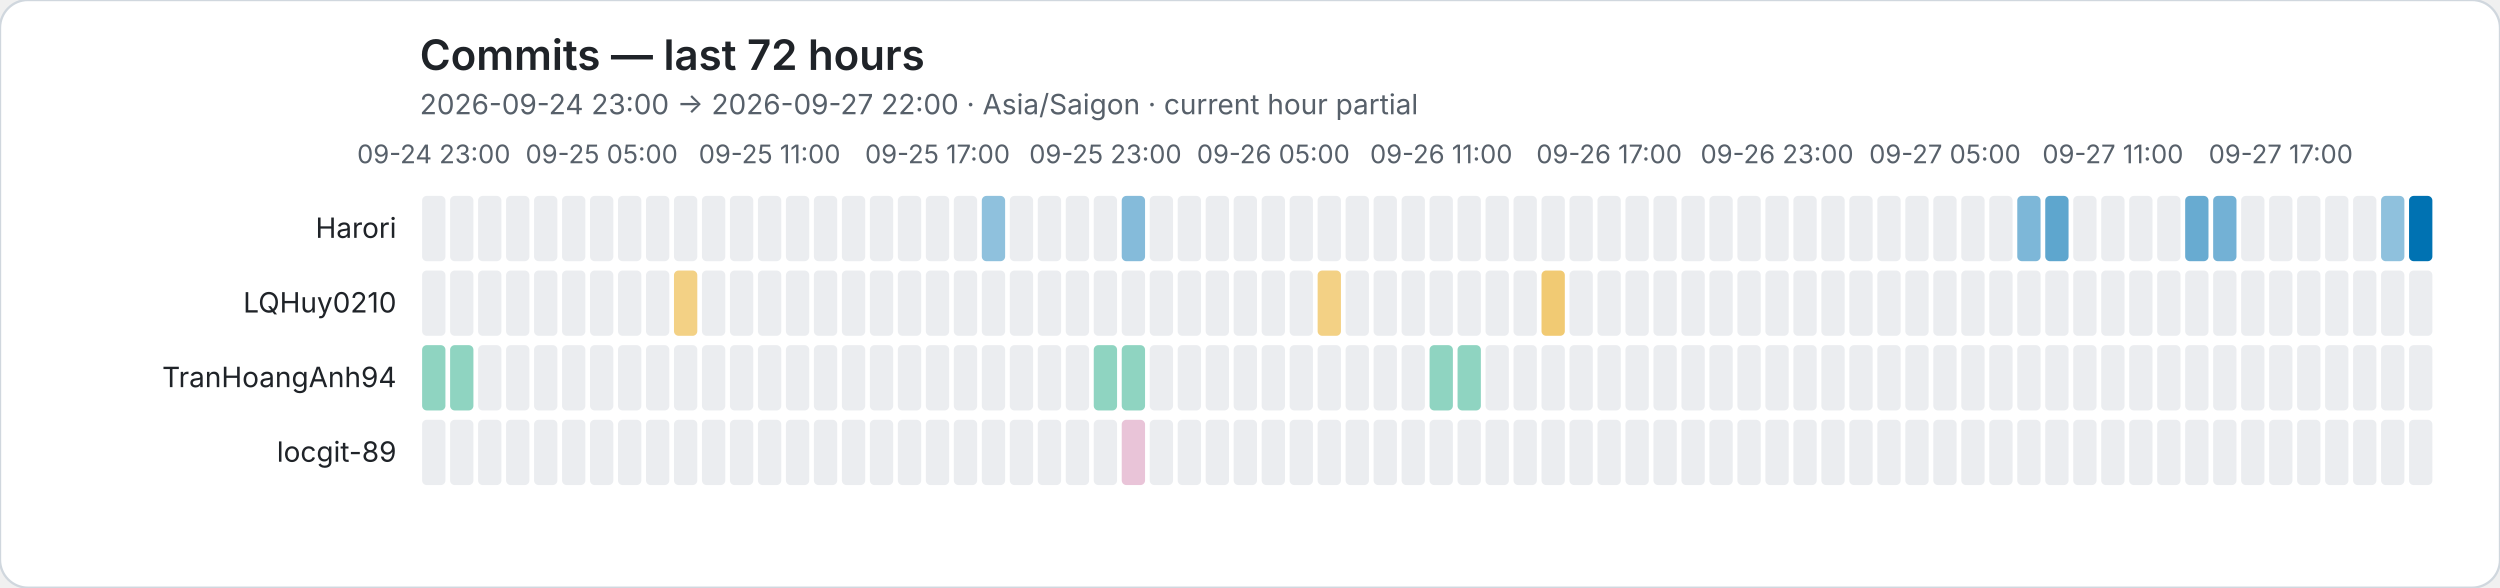
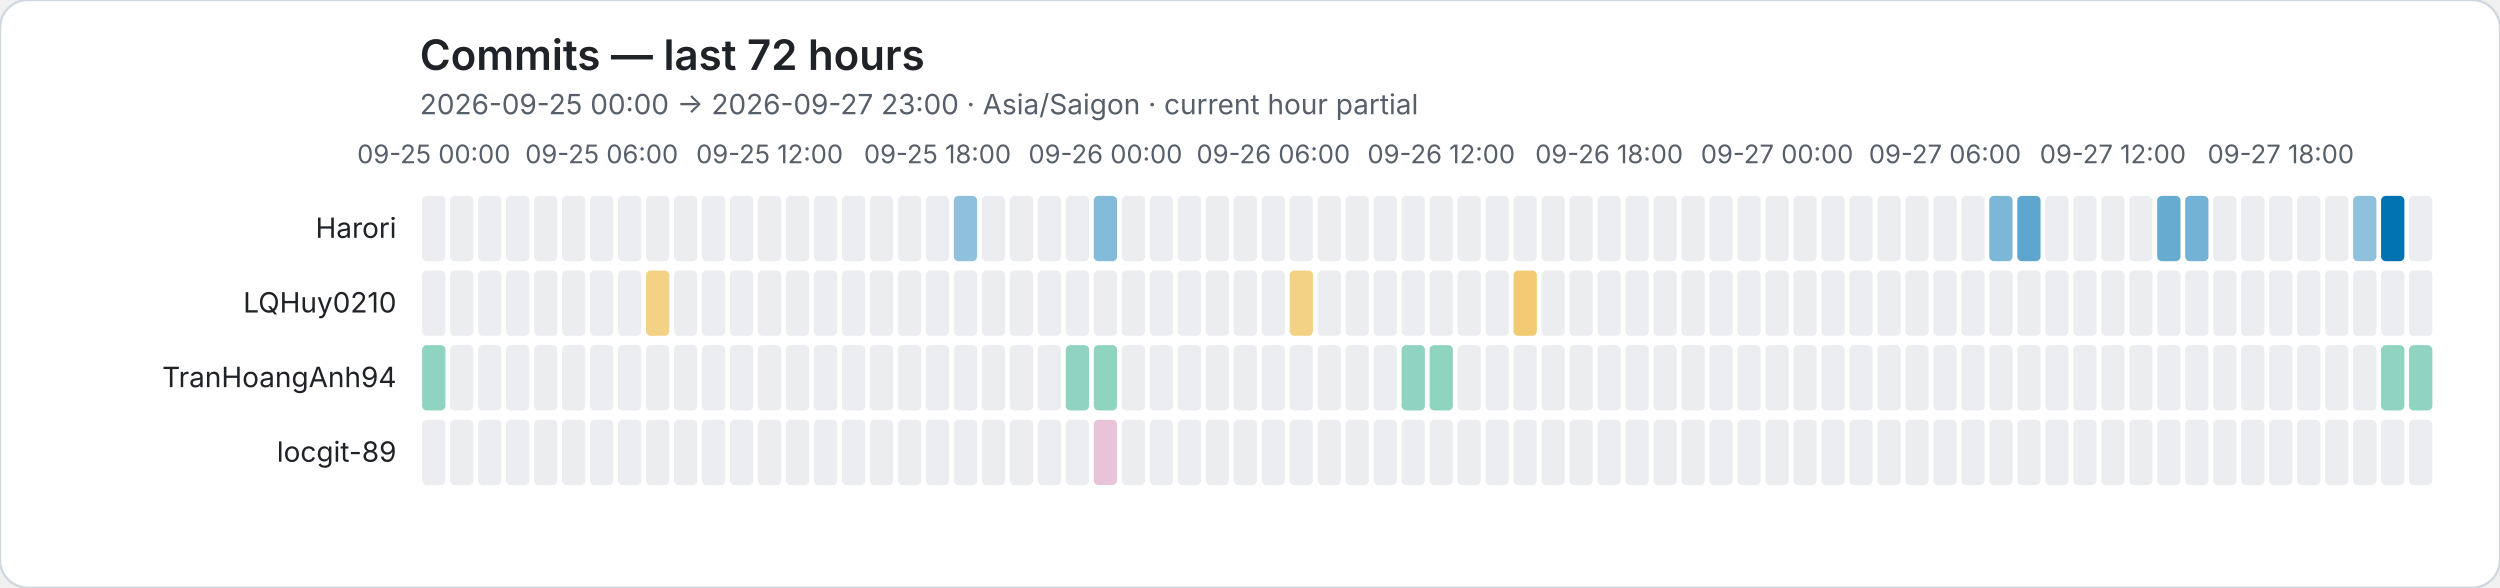
<svg xmlns="http://www.w3.org/2000/svg" role="img" viewBox="0 0 1072 252">
  <rect width="1072" height="252" rx="12" fill="#ffffff" stroke="#d0d7de" />
  <style>text{font-family:system-ui,-apple-system,BlinkMacSystemFont,"Segoe UI",sans-serif}.axis{fill:#57606a;font-size:11px}.heading{fill:#1f2328;font-size:18px;font-weight:600}.subheading{fill:#57606a;font-size:12px}.name{fill:#1f2328;font-size:12px}</style>
  <text class="heading" x="180" y="30">Commits — last 72 hours</text>
-   <text class="subheading" x="180" y="49">2026-09-24 23:00 → 2026-09-27 22:00 · Asia/Saigon · current hour partial</text>
-   <text class="axis" x="186" y="70" text-anchor="middle">09-24 23:00</text>
-   <text class="axis" x="258" y="70" text-anchor="middle">09-25 05:00</text>
-   <text class="axis" x="330" y="70" text-anchor="middle">09-25 11:00</text>
-   <text class="axis" x="402" y="70" text-anchor="middle">09-25 17:00</text>
-   <text class="axis" x="474" y="70" text-anchor="middle">09-25 23:00</text>
-   <text class="axis" x="546" y="70" text-anchor="middle">09-26 05:00</text>
-   <text class="axis" x="618" y="70" text-anchor="middle">09-26 11:00</text>
-   <text class="axis" x="690" y="70" text-anchor="middle">09-26 17:00</text>
-   <text class="axis" x="762" y="70" text-anchor="middle">09-26 23:00</text>
-   <text class="axis" x="834" y="70" text-anchor="middle">09-27 05:00</text>
-   <text class="axis" x="906" y="70" text-anchor="middle">09-27 11:00</text>
-   <text class="axis" x="978" y="70" text-anchor="middle">09-27 17:00</text>
+   <text class="subheading" x="180" y="49">2026-09-25 00:00 → 2026-09-27 23:00 · Asia/Saigon · current hour partial</text>
+   <text class="axis" x="186" y="70" text-anchor="middle">09-25 00:00</text>
+   <text class="axis" x="258" y="70" text-anchor="middle">09-25 06:00</text>
+   <text class="axis" x="330" y="70" text-anchor="middle">09-25 12:00</text>
+   <text class="axis" x="402" y="70" text-anchor="middle">09-25 18:00</text>
+   <text class="axis" x="474" y="70" text-anchor="middle">09-26 00:00</text>
+   <text class="axis" x="546" y="70" text-anchor="middle">09-26 06:00</text>
+   <text class="axis" x="618" y="70" text-anchor="middle">09-26 12:00</text>
+   <text class="axis" x="690" y="70" text-anchor="middle">09-26 18:00</text>
+   <text class="axis" x="762" y="70" text-anchor="middle">09-27 00:00</text>
+   <text class="axis" x="834" y="70" text-anchor="middle">09-27 06:00</text>
+   <text class="axis" x="906" y="70" text-anchor="middle">09-27 12:00</text>
+   <text class="axis" x="978" y="70" text-anchor="middle">09-27 18:00</text>
  <text class="name" x="170" y="102" text-anchor="end">Harori</text>
  <rect data-hour="0" x="181" y="84" width="10" height="28" rx="2" fill="#ebedf0" />
  <rect data-hour="1" x="193" y="84" width="10" height="28" rx="2" fill="#ebedf0" />
  <rect data-hour="2" x="205" y="84" width="10" height="28" rx="2" fill="#ebedf0" />
  <rect data-hour="3" x="217" y="84" width="10" height="28" rx="2" fill="#ebedf0" />
  <rect data-hour="4" x="229" y="84" width="10" height="28" rx="2" fill="#ebedf0" />
  <rect data-hour="5" x="241" y="84" width="10" height="28" rx="2" fill="#ebedf0" />
  <rect data-hour="6" x="253" y="84" width="10" height="28" rx="2" fill="#ebedf0" />
  <rect data-hour="7" x="265" y="84" width="10" height="28" rx="2" fill="#ebedf0" />
  <rect data-hour="8" x="277" y="84" width="10" height="28" rx="2" fill="#ebedf0" />
  <rect data-hour="9" x="289" y="84" width="10" height="28" rx="2" fill="#ebedf0" />
  <rect data-hour="10" x="301" y="84" width="10" height="28" rx="2" fill="#ebedf0" />
  <rect data-hour="11" x="313" y="84" width="10" height="28" rx="2" fill="#ebedf0" />
  <rect data-hour="12" x="325" y="84" width="10" height="28" rx="2" fill="#ebedf0" />
  <rect data-hour="13" x="337" y="84" width="10" height="28" rx="2" fill="#ebedf0" />
  <rect data-hour="14" x="349" y="84" width="10" height="28" rx="2" fill="#ebedf0" />
  <rect data-hour="15" x="361" y="84" width="10" height="28" rx="2" fill="#ebedf0" />
  <rect data-hour="16" x="373" y="84" width="10" height="28" rx="2" fill="#ebedf0" />
  <rect data-hour="17" x="385" y="84" width="10" height="28" rx="2" fill="#ebedf0" />
  <rect data-hour="18" x="397" y="84" width="10" height="28" rx="2" fill="#ebedf0" />
-   <rect data-hour="19" x="409" y="84" width="10" height="28" rx="2" fill="#ebedf0" />
-   <rect data-hour="20" x="421" y="84" width="10" height="28" rx="2" fill="rgba(0, 114, 178, 0.44)" />
+   <rect data-hour="19" x="409" y="84" width="10" height="28" rx="2" fill="rgba(0, 114, 178, 0.44)" />
+   <rect data-hour="20" x="421" y="84" width="10" height="28" rx="2" fill="#ebedf0" />
  <rect data-hour="21" x="433" y="84" width="10" height="28" rx="2" fill="#ebedf0" />
  <rect data-hour="22" x="445" y="84" width="10" height="28" rx="2" fill="#ebedf0" />
  <rect data-hour="23" x="457" y="84" width="10" height="28" rx="2" fill="#ebedf0" />
-   <rect data-hour="24" x="469" y="84" width="10" height="28" rx="2" fill="#ebedf0" />
-   <rect data-hour="25" x="481" y="84" width="10" height="28" rx="2" fill="rgba(0, 114, 178, 0.48)" />
+   <rect data-hour="24" x="469" y="84" width="10" height="28" rx="2" fill="rgba(0, 114, 178, 0.48)" />
+   <rect data-hour="25" x="481" y="84" width="10" height="28" rx="2" fill="#ebedf0" />
  <rect data-hour="26" x="493" y="84" width="10" height="28" rx="2" fill="#ebedf0" />
  <rect data-hour="27" x="505" y="84" width="10" height="28" rx="2" fill="#ebedf0" />
  <rect data-hour="28" x="517" y="84" width="10" height="28" rx="2" fill="#ebedf0" />
  <rect data-hour="29" x="529" y="84" width="10" height="28" rx="2" fill="#ebedf0" />
  <rect data-hour="30" x="541" y="84" width="10" height="28" rx="2" fill="#ebedf0" />
  <rect data-hour="31" x="553" y="84" width="10" height="28" rx="2" fill="#ebedf0" />
  <rect data-hour="32" x="565" y="84" width="10" height="28" rx="2" fill="#ebedf0" />
  <rect data-hour="33" x="577" y="84" width="10" height="28" rx="2" fill="#ebedf0" />
  <rect data-hour="34" x="589" y="84" width="10" height="28" rx="2" fill="#ebedf0" />
  <rect data-hour="35" x="601" y="84" width="10" height="28" rx="2" fill="#ebedf0" />
  <rect data-hour="36" x="613" y="84" width="10" height="28" rx="2" fill="#ebedf0" />
  <rect data-hour="37" x="625" y="84" width="10" height="28" rx="2" fill="#ebedf0" />
  <rect data-hour="38" x="637" y="84" width="10" height="28" rx="2" fill="#ebedf0" />
  <rect data-hour="39" x="649" y="84" width="10" height="28" rx="2" fill="#ebedf0" />
  <rect data-hour="40" x="661" y="84" width="10" height="28" rx="2" fill="#ebedf0" />
  <rect data-hour="41" x="673" y="84" width="10" height="28" rx="2" fill="#ebedf0" />
  <rect data-hour="42" x="685" y="84" width="10" height="28" rx="2" fill="#ebedf0" />
  <rect data-hour="43" x="697" y="84" width="10" height="28" rx="2" fill="#ebedf0" />
  <rect data-hour="44" x="709" y="84" width="10" height="28" rx="2" fill="#ebedf0" />
  <rect data-hour="45" x="721" y="84" width="10" height="28" rx="2" fill="#ebedf0" />
  <rect data-hour="46" x="733" y="84" width="10" height="28" rx="2" fill="#ebedf0" />
  <rect data-hour="47" x="745" y="84" width="10" height="28" rx="2" fill="#ebedf0" />
  <rect data-hour="48" x="757" y="84" width="10" height="28" rx="2" fill="#ebedf0" />
  <rect data-hour="49" x="769" y="84" width="10" height="28" rx="2" fill="#ebedf0" />
  <rect data-hour="50" x="781" y="84" width="10" height="28" rx="2" fill="#ebedf0" />
  <rect data-hour="51" x="793" y="84" width="10" height="28" rx="2" fill="#ebedf0" />
  <rect data-hour="52" x="805" y="84" width="10" height="28" rx="2" fill="#ebedf0" />
  <rect data-hour="53" x="817" y="84" width="10" height="28" rx="2" fill="#ebedf0" />
  <rect data-hour="54" x="829" y="84" width="10" height="28" rx="2" fill="#ebedf0" />
  <rect data-hour="55" x="841" y="84" width="10" height="28" rx="2" fill="#ebedf0" />
-   <rect data-hour="56" x="853" y="84" width="10" height="28" rx="2" fill="#ebedf0" />
-   <rect data-hour="57" x="865" y="84" width="10" height="28" rx="2" fill="rgba(0, 114, 178, 0.51)" />
-   <rect data-hour="58" x="877" y="84" width="10" height="28" rx="2" fill="rgba(0, 114, 178, 0.63)" />
+   <rect data-hour="56" x="853" y="84" width="10" height="28" rx="2" fill="rgba(0, 114, 178, 0.51)" />
+   <rect data-hour="57" x="865" y="84" width="10" height="28" rx="2" fill="rgba(0, 114, 178, 0.63)" />
+   <rect data-hour="58" x="877" y="84" width="10" height="28" rx="2" fill="#ebedf0" />
  <rect data-hour="59" x="889" y="84" width="10" height="28" rx="2" fill="#ebedf0" />
  <rect data-hour="60" x="901" y="84" width="10" height="28" rx="2" fill="#ebedf0" />
  <rect data-hour="61" x="913" y="84" width="10" height="28" rx="2" fill="#ebedf0" />
-   <rect data-hour="62" x="925" y="84" width="10" height="28" rx="2" fill="#ebedf0" />
-   <rect data-hour="63" x="937" y="84" width="10" height="28" rx="2" fill="rgba(0, 114, 178, 0.59)" />
-   <rect data-hour="64" x="949" y="84" width="10" height="28" rx="2" fill="rgba(0, 114, 178, 0.55)" />
+   <rect data-hour="62" x="925" y="84" width="10" height="28" rx="2" fill="rgba(0, 114, 178, 0.59)" />
+   <rect data-hour="63" x="937" y="84" width="10" height="28" rx="2" fill="rgba(0, 114, 178, 0.55)" />
+   <rect data-hour="64" x="949" y="84" width="10" height="28" rx="2" fill="#ebedf0" />
  <rect data-hour="65" x="961" y="84" width="10" height="28" rx="2" fill="#ebedf0" />
  <rect data-hour="66" x="973" y="84" width="10" height="28" rx="2" fill="#ebedf0" />
  <rect data-hour="67" x="985" y="84" width="10" height="28" rx="2" fill="#ebedf0" />
  <rect data-hour="68" x="997" y="84" width="10" height="28" rx="2" fill="#ebedf0" />
-   <rect data-hour="69" x="1009" y="84" width="10" height="28" rx="2" fill="#ebedf0" />
-   <rect data-hour="70" x="1021" y="84" width="10" height="28" rx="2" fill="rgba(0, 114, 178, 0.44)" />
-   <rect data-hour="71" x="1033" y="84" width="10" height="28" rx="2" fill="rgba(0, 114, 178, 1.00)" />
+   <rect data-hour="69" x="1009" y="84" width="10" height="28" rx="2" fill="rgba(0, 114, 178, 0.44)" />
+   <rect data-hour="70" x="1021" y="84" width="10" height="28" rx="2" fill="rgba(0, 114, 178, 1.00)" />
+   <rect data-hour="71" x="1033" y="84" width="10" height="28" rx="2" fill="#ebedf0" />
  <text class="name" x="170" y="134" text-anchor="end">LQHuy0210</text>
  <rect data-hour="0" x="181" y="116" width="10" height="28" rx="2" fill="#ebedf0" />
  <rect data-hour="1" x="193" y="116" width="10" height="28" rx="2" fill="#ebedf0" />
  <rect data-hour="2" x="205" y="116" width="10" height="28" rx="2" fill="#ebedf0" />
  <rect data-hour="3" x="217" y="116" width="10" height="28" rx="2" fill="#ebedf0" />
  <rect data-hour="4" x="229" y="116" width="10" height="28" rx="2" fill="#ebedf0" />
  <rect data-hour="5" x="241" y="116" width="10" height="28" rx="2" fill="#ebedf0" />
  <rect data-hour="6" x="253" y="116" width="10" height="28" rx="2" fill="#ebedf0" />
  <rect data-hour="7" x="265" y="116" width="10" height="28" rx="2" fill="#ebedf0" />
-   <rect data-hour="8" x="277" y="116" width="10" height="28" rx="2" fill="#ebedf0" />
-   <rect data-hour="9" x="289" y="116" width="10" height="28" rx="2" fill="rgba(230, 159, 0, 0.48)" />
+   <rect data-hour="8" x="277" y="116" width="10" height="28" rx="2" fill="rgba(230, 159, 0, 0.48)" />
+   <rect data-hour="9" x="289" y="116" width="10" height="28" rx="2" fill="#ebedf0" />
  <rect data-hour="10" x="301" y="116" width="10" height="28" rx="2" fill="#ebedf0" />
  <rect data-hour="11" x="313" y="116" width="10" height="28" rx="2" fill="#ebedf0" />
  <rect data-hour="12" x="325" y="116" width="10" height="28" rx="2" fill="#ebedf0" />
  <rect data-hour="13" x="337" y="116" width="10" height="28" rx="2" fill="#ebedf0" />
  <rect data-hour="14" x="349" y="116" width="10" height="28" rx="2" fill="#ebedf0" />
  <rect data-hour="15" x="361" y="116" width="10" height="28" rx="2" fill="#ebedf0" />
  <rect data-hour="16" x="373" y="116" width="10" height="28" rx="2" fill="#ebedf0" />
  <rect data-hour="17" x="385" y="116" width="10" height="28" rx="2" fill="#ebedf0" />
  <rect data-hour="18" x="397" y="116" width="10" height="28" rx="2" fill="#ebedf0" />
  <rect data-hour="19" x="409" y="116" width="10" height="28" rx="2" fill="#ebedf0" />
  <rect data-hour="20" x="421" y="116" width="10" height="28" rx="2" fill="#ebedf0" />
  <rect data-hour="21" x="433" y="116" width="10" height="28" rx="2" fill="#ebedf0" />
  <rect data-hour="22" x="445" y="116" width="10" height="28" rx="2" fill="#ebedf0" />
  <rect data-hour="23" x="457" y="116" width="10" height="28" rx="2" fill="#ebedf0" />
  <rect data-hour="24" x="469" y="116" width="10" height="28" rx="2" fill="#ebedf0" />
  <rect data-hour="25" x="481" y="116" width="10" height="28" rx="2" fill="#ebedf0" />
  <rect data-hour="26" x="493" y="116" width="10" height="28" rx="2" fill="#ebedf0" />
  <rect data-hour="27" x="505" y="116" width="10" height="28" rx="2" fill="#ebedf0" />
  <rect data-hour="28" x="517" y="116" width="10" height="28" rx="2" fill="#ebedf0" />
  <rect data-hour="29" x="529" y="116" width="10" height="28" rx="2" fill="#ebedf0" />
  <rect data-hour="30" x="541" y="116" width="10" height="28" rx="2" fill="#ebedf0" />
-   <rect data-hour="31" x="553" y="116" width="10" height="28" rx="2" fill="#ebedf0" />
-   <rect data-hour="32" x="565" y="116" width="10" height="28" rx="2" fill="rgba(230, 159, 0, 0.48)" />
+   <rect data-hour="31" x="553" y="116" width="10" height="28" rx="2" fill="rgba(230, 159, 0, 0.48)" />
+   <rect data-hour="32" x="565" y="116" width="10" height="28" rx="2" fill="#ebedf0" />
  <rect data-hour="33" x="577" y="116" width="10" height="28" rx="2" fill="#ebedf0" />
  <rect data-hour="34" x="589" y="116" width="10" height="28" rx="2" fill="#ebedf0" />
  <rect data-hour="35" x="601" y="116" width="10" height="28" rx="2" fill="#ebedf0" />
  <rect data-hour="36" x="613" y="116" width="10" height="28" rx="2" fill="#ebedf0" />
  <rect data-hour="37" x="625" y="116" width="10" height="28" rx="2" fill="#ebedf0" />
  <rect data-hour="38" x="637" y="116" width="10" height="28" rx="2" fill="#ebedf0" />
-   <rect data-hour="39" x="649" y="116" width="10" height="28" rx="2" fill="#ebedf0" />
-   <rect data-hour="40" x="661" y="116" width="10" height="28" rx="2" fill="rgba(230, 159, 0, 0.55)" />
+   <rect data-hour="39" x="649" y="116" width="10" height="28" rx="2" fill="rgba(230, 159, 0, 0.55)" />
+   <rect data-hour="40" x="661" y="116" width="10" height="28" rx="2" fill="#ebedf0" />
  <rect data-hour="41" x="673" y="116" width="10" height="28" rx="2" fill="#ebedf0" />
  <rect data-hour="42" x="685" y="116" width="10" height="28" rx="2" fill="#ebedf0" />
  <rect data-hour="43" x="697" y="116" width="10" height="28" rx="2" fill="#ebedf0" />
  <rect data-hour="44" x="709" y="116" width="10" height="28" rx="2" fill="#ebedf0" />
  <rect data-hour="45" x="721" y="116" width="10" height="28" rx="2" fill="#ebedf0" />
  <rect data-hour="46" x="733" y="116" width="10" height="28" rx="2" fill="#ebedf0" />
  <rect data-hour="47" x="745" y="116" width="10" height="28" rx="2" fill="#ebedf0" />
  <rect data-hour="48" x="757" y="116" width="10" height="28" rx="2" fill="#ebedf0" />
  <rect data-hour="49" x="769" y="116" width="10" height="28" rx="2" fill="#ebedf0" />
  <rect data-hour="50" x="781" y="116" width="10" height="28" rx="2" fill="#ebedf0" />
  <rect data-hour="51" x="793" y="116" width="10" height="28" rx="2" fill="#ebedf0" />
  <rect data-hour="52" x="805" y="116" width="10" height="28" rx="2" fill="#ebedf0" />
  <rect data-hour="53" x="817" y="116" width="10" height="28" rx="2" fill="#ebedf0" />
  <rect data-hour="54" x="829" y="116" width="10" height="28" rx="2" fill="#ebedf0" />
  <rect data-hour="55" x="841" y="116" width="10" height="28" rx="2" fill="#ebedf0" />
  <rect data-hour="56" x="853" y="116" width="10" height="28" rx="2" fill="#ebedf0" />
  <rect data-hour="57" x="865" y="116" width="10" height="28" rx="2" fill="#ebedf0" />
  <rect data-hour="58" x="877" y="116" width="10" height="28" rx="2" fill="#ebedf0" />
  <rect data-hour="59" x="889" y="116" width="10" height="28" rx="2" fill="#ebedf0" />
  <rect data-hour="60" x="901" y="116" width="10" height="28" rx="2" fill="#ebedf0" />
  <rect data-hour="61" x="913" y="116" width="10" height="28" rx="2" fill="#ebedf0" />
  <rect data-hour="62" x="925" y="116" width="10" height="28" rx="2" fill="#ebedf0" />
  <rect data-hour="63" x="937" y="116" width="10" height="28" rx="2" fill="#ebedf0" />
  <rect data-hour="64" x="949" y="116" width="10" height="28" rx="2" fill="#ebedf0" />
  <rect data-hour="65" x="961" y="116" width="10" height="28" rx="2" fill="#ebedf0" />
  <rect data-hour="66" x="973" y="116" width="10" height="28" rx="2" fill="#ebedf0" />
  <rect data-hour="67" x="985" y="116" width="10" height="28" rx="2" fill="#ebedf0" />
  <rect data-hour="68" x="997" y="116" width="10" height="28" rx="2" fill="#ebedf0" />
  <rect data-hour="69" x="1009" y="116" width="10" height="28" rx="2" fill="#ebedf0" />
  <rect data-hour="70" x="1021" y="116" width="10" height="28" rx="2" fill="#ebedf0" />
  <rect data-hour="71" x="1033" y="116" width="10" height="28" rx="2" fill="#ebedf0" />
  <text class="name" x="170" y="166" text-anchor="end">TranHoangAnh94</text>
  <rect data-hour="0" x="181" y="148" width="10" height="28" rx="2" fill="rgba(0, 158, 115, 0.44)" />
-   <rect data-hour="1" x="193" y="148" width="10" height="28" rx="2" fill="rgba(0, 158, 115, 0.44)" />
+   <rect data-hour="1" x="193" y="148" width="10" height="28" rx="2" fill="#ebedf0" />
  <rect data-hour="2" x="205" y="148" width="10" height="28" rx="2" fill="#ebedf0" />
  <rect data-hour="3" x="217" y="148" width="10" height="28" rx="2" fill="#ebedf0" />
  <rect data-hour="4" x="229" y="148" width="10" height="28" rx="2" fill="#ebedf0" />
  <rect data-hour="5" x="241" y="148" width="10" height="28" rx="2" fill="#ebedf0" />
  <rect data-hour="6" x="253" y="148" width="10" height="28" rx="2" fill="#ebedf0" />
  <rect data-hour="7" x="265" y="148" width="10" height="28" rx="2" fill="#ebedf0" />
  <rect data-hour="8" x="277" y="148" width="10" height="28" rx="2" fill="#ebedf0" />
  <rect data-hour="9" x="289" y="148" width="10" height="28" rx="2" fill="#ebedf0" />
  <rect data-hour="10" x="301" y="148" width="10" height="28" rx="2" fill="#ebedf0" />
  <rect data-hour="11" x="313" y="148" width="10" height="28" rx="2" fill="#ebedf0" />
  <rect data-hour="12" x="325" y="148" width="10" height="28" rx="2" fill="#ebedf0" />
  <rect data-hour="13" x="337" y="148" width="10" height="28" rx="2" fill="#ebedf0" />
  <rect data-hour="14" x="349" y="148" width="10" height="28" rx="2" fill="#ebedf0" />
  <rect data-hour="15" x="361" y="148" width="10" height="28" rx="2" fill="#ebedf0" />
  <rect data-hour="16" x="373" y="148" width="10" height="28" rx="2" fill="#ebedf0" />
  <rect data-hour="17" x="385" y="148" width="10" height="28" rx="2" fill="#ebedf0" />
  <rect data-hour="18" x="397" y="148" width="10" height="28" rx="2" fill="#ebedf0" />
  <rect data-hour="19" x="409" y="148" width="10" height="28" rx="2" fill="#ebedf0" />
  <rect data-hour="20" x="421" y="148" width="10" height="28" rx="2" fill="#ebedf0" />
  <rect data-hour="21" x="433" y="148" width="10" height="28" rx="2" fill="#ebedf0" />
  <rect data-hour="22" x="445" y="148" width="10" height="28" rx="2" fill="#ebedf0" />
-   <rect data-hour="23" x="457" y="148" width="10" height="28" rx="2" fill="#ebedf0" />
+   <rect data-hour="23" x="457" y="148" width="10" height="28" rx="2" fill="rgba(0, 158, 115, 0.44)" />
  <rect data-hour="24" x="469" y="148" width="10" height="28" rx="2" fill="rgba(0, 158, 115, 0.44)" />
-   <rect data-hour="25" x="481" y="148" width="10" height="28" rx="2" fill="rgba(0, 158, 115, 0.44)" />
+   <rect data-hour="25" x="481" y="148" width="10" height="28" rx="2" fill="#ebedf0" />
  <rect data-hour="26" x="493" y="148" width="10" height="28" rx="2" fill="#ebedf0" />
  <rect data-hour="27" x="505" y="148" width="10" height="28" rx="2" fill="#ebedf0" />
  <rect data-hour="28" x="517" y="148" width="10" height="28" rx="2" fill="#ebedf0" />
  <rect data-hour="29" x="529" y="148" width="10" height="28" rx="2" fill="#ebedf0" />
  <rect data-hour="30" x="541" y="148" width="10" height="28" rx="2" fill="#ebedf0" />
  <rect data-hour="31" x="553" y="148" width="10" height="28" rx="2" fill="#ebedf0" />
  <rect data-hour="32" x="565" y="148" width="10" height="28" rx="2" fill="#ebedf0" />
  <rect data-hour="33" x="577" y="148" width="10" height="28" rx="2" fill="#ebedf0" />
  <rect data-hour="34" x="589" y="148" width="10" height="28" rx="2" fill="#ebedf0" />
-   <rect data-hour="35" x="601" y="148" width="10" height="28" rx="2" fill="#ebedf0" />
+   <rect data-hour="35" x="601" y="148" width="10" height="28" rx="2" fill="rgba(0, 158, 115, 0.44)" />
  <rect data-hour="36" x="613" y="148" width="10" height="28" rx="2" fill="rgba(0, 158, 115, 0.44)" />
-   <rect data-hour="37" x="625" y="148" width="10" height="28" rx="2" fill="rgba(0, 158, 115, 0.44)" />
+   <rect data-hour="37" x="625" y="148" width="10" height="28" rx="2" fill="#ebedf0" />
  <rect data-hour="38" x="637" y="148" width="10" height="28" rx="2" fill="#ebedf0" />
  <rect data-hour="39" x="649" y="148" width="10" height="28" rx="2" fill="#ebedf0" />
  <rect data-hour="40" x="661" y="148" width="10" height="28" rx="2" fill="#ebedf0" />
  <rect data-hour="41" x="673" y="148" width="10" height="28" rx="2" fill="#ebedf0" />
  <rect data-hour="42" x="685" y="148" width="10" height="28" rx="2" fill="#ebedf0" />
  <rect data-hour="43" x="697" y="148" width="10" height="28" rx="2" fill="#ebedf0" />
  <rect data-hour="44" x="709" y="148" width="10" height="28" rx="2" fill="#ebedf0" />
  <rect data-hour="45" x="721" y="148" width="10" height="28" rx="2" fill="#ebedf0" />
  <rect data-hour="46" x="733" y="148" width="10" height="28" rx="2" fill="#ebedf0" />
  <rect data-hour="47" x="745" y="148" width="10" height="28" rx="2" fill="#ebedf0" />
  <rect data-hour="48" x="757" y="148" width="10" height="28" rx="2" fill="#ebedf0" />
  <rect data-hour="49" x="769" y="148" width="10" height="28" rx="2" fill="#ebedf0" />
  <rect data-hour="50" x="781" y="148" width="10" height="28" rx="2" fill="#ebedf0" />
  <rect data-hour="51" x="793" y="148" width="10" height="28" rx="2" fill="#ebedf0" />
  <rect data-hour="52" x="805" y="148" width="10" height="28" rx="2" fill="#ebedf0" />
  <rect data-hour="53" x="817" y="148" width="10" height="28" rx="2" fill="#ebedf0" />
  <rect data-hour="54" x="829" y="148" width="10" height="28" rx="2" fill="#ebedf0" />
  <rect data-hour="55" x="841" y="148" width="10" height="28" rx="2" fill="#ebedf0" />
  <rect data-hour="56" x="853" y="148" width="10" height="28" rx="2" fill="#ebedf0" />
  <rect data-hour="57" x="865" y="148" width="10" height="28" rx="2" fill="#ebedf0" />
  <rect data-hour="58" x="877" y="148" width="10" height="28" rx="2" fill="#ebedf0" />
  <rect data-hour="59" x="889" y="148" width="10" height="28" rx="2" fill="#ebedf0" />
  <rect data-hour="60" x="901" y="148" width="10" height="28" rx="2" fill="#ebedf0" />
  <rect data-hour="61" x="913" y="148" width="10" height="28" rx="2" fill="#ebedf0" />
  <rect data-hour="62" x="925" y="148" width="10" height="28" rx="2" fill="#ebedf0" />
  <rect data-hour="63" x="937" y="148" width="10" height="28" rx="2" fill="#ebedf0" />
  <rect data-hour="64" x="949" y="148" width="10" height="28" rx="2" fill="#ebedf0" />
  <rect data-hour="65" x="961" y="148" width="10" height="28" rx="2" fill="#ebedf0" />
  <rect data-hour="66" x="973" y="148" width="10" height="28" rx="2" fill="#ebedf0" />
  <rect data-hour="67" x="985" y="148" width="10" height="28" rx="2" fill="#ebedf0" />
  <rect data-hour="68" x="997" y="148" width="10" height="28" rx="2" fill="#ebedf0" />
  <rect data-hour="69" x="1009" y="148" width="10" height="28" rx="2" fill="#ebedf0" />
-   <rect data-hour="70" x="1021" y="148" width="10" height="28" rx="2" fill="#ebedf0" />
-   <rect data-hour="71" x="1033" y="148" width="10" height="28" rx="2" fill="#ebedf0" />
+   <rect data-hour="70" x="1021" y="148" width="10" height="28" rx="2" fill="rgba(0, 158, 115, 0.44)" />
+   <rect data-hour="71" x="1033" y="148" width="10" height="28" rx="2" fill="rgba(0, 158, 115, 0.44)" />
  <text class="name" x="170" y="198" text-anchor="end">locgit-89</text>
  <rect data-hour="0" x="181" y="180" width="10" height="28" rx="2" fill="#ebedf0" />
  <rect data-hour="1" x="193" y="180" width="10" height="28" rx="2" fill="#ebedf0" />
  <rect data-hour="2" x="205" y="180" width="10" height="28" rx="2" fill="#ebedf0" />
  <rect data-hour="3" x="217" y="180" width="10" height="28" rx="2" fill="#ebedf0" />
  <rect data-hour="4" x="229" y="180" width="10" height="28" rx="2" fill="#ebedf0" />
  <rect data-hour="5" x="241" y="180" width="10" height="28" rx="2" fill="#ebedf0" />
  <rect data-hour="6" x="253" y="180" width="10" height="28" rx="2" fill="#ebedf0" />
  <rect data-hour="7" x="265" y="180" width="10" height="28" rx="2" fill="#ebedf0" />
  <rect data-hour="8" x="277" y="180" width="10" height="28" rx="2" fill="#ebedf0" />
  <rect data-hour="9" x="289" y="180" width="10" height="28" rx="2" fill="#ebedf0" />
  <rect data-hour="10" x="301" y="180" width="10" height="28" rx="2" fill="#ebedf0" />
  <rect data-hour="11" x="313" y="180" width="10" height="28" rx="2" fill="#ebedf0" />
  <rect data-hour="12" x="325" y="180" width="10" height="28" rx="2" fill="#ebedf0" />
  <rect data-hour="13" x="337" y="180" width="10" height="28" rx="2" fill="#ebedf0" />
  <rect data-hour="14" x="349" y="180" width="10" height="28" rx="2" fill="#ebedf0" />
  <rect data-hour="15" x="361" y="180" width="10" height="28" rx="2" fill="#ebedf0" />
  <rect data-hour="16" x="373" y="180" width="10" height="28" rx="2" fill="#ebedf0" />
  <rect data-hour="17" x="385" y="180" width="10" height="28" rx="2" fill="#ebedf0" />
  <rect data-hour="18" x="397" y="180" width="10" height="28" rx="2" fill="#ebedf0" />
  <rect data-hour="19" x="409" y="180" width="10" height="28" rx="2" fill="#ebedf0" />
  <rect data-hour="20" x="421" y="180" width="10" height="28" rx="2" fill="#ebedf0" />
  <rect data-hour="21" x="433" y="180" width="10" height="28" rx="2" fill="#ebedf0" />
  <rect data-hour="22" x="445" y="180" width="10" height="28" rx="2" fill="#ebedf0" />
  <rect data-hour="23" x="457" y="180" width="10" height="28" rx="2" fill="#ebedf0" />
-   <rect data-hour="24" x="469" y="180" width="10" height="28" rx="2" fill="#ebedf0" />
-   <rect data-hour="25" x="481" y="180" width="10" height="28" rx="2" fill="rgba(204, 121, 167, 0.44)" />
+   <rect data-hour="24" x="469" y="180" width="10" height="28" rx="2" fill="rgba(204, 121, 167, 0.44)" />
+   <rect data-hour="25" x="481" y="180" width="10" height="28" rx="2" fill="#ebedf0" />
  <rect data-hour="26" x="493" y="180" width="10" height="28" rx="2" fill="#ebedf0" />
  <rect data-hour="27" x="505" y="180" width="10" height="28" rx="2" fill="#ebedf0" />
  <rect data-hour="28" x="517" y="180" width="10" height="28" rx="2" fill="#ebedf0" />
  <rect data-hour="29" x="529" y="180" width="10" height="28" rx="2" fill="#ebedf0" />
  <rect data-hour="30" x="541" y="180" width="10" height="28" rx="2" fill="#ebedf0" />
  <rect data-hour="31" x="553" y="180" width="10" height="28" rx="2" fill="#ebedf0" />
  <rect data-hour="32" x="565" y="180" width="10" height="28" rx="2" fill="#ebedf0" />
  <rect data-hour="33" x="577" y="180" width="10" height="28" rx="2" fill="#ebedf0" />
  <rect data-hour="34" x="589" y="180" width="10" height="28" rx="2" fill="#ebedf0" />
  <rect data-hour="35" x="601" y="180" width="10" height="28" rx="2" fill="#ebedf0" />
  <rect data-hour="36" x="613" y="180" width="10" height="28" rx="2" fill="#ebedf0" />
  <rect data-hour="37" x="625" y="180" width="10" height="28" rx="2" fill="#ebedf0" />
  <rect data-hour="38" x="637" y="180" width="10" height="28" rx="2" fill="#ebedf0" />
  <rect data-hour="39" x="649" y="180" width="10" height="28" rx="2" fill="#ebedf0" />
  <rect data-hour="40" x="661" y="180" width="10" height="28" rx="2" fill="#ebedf0" />
  <rect data-hour="41" x="673" y="180" width="10" height="28" rx="2" fill="#ebedf0" />
  <rect data-hour="42" x="685" y="180" width="10" height="28" rx="2" fill="#ebedf0" />
  <rect data-hour="43" x="697" y="180" width="10" height="28" rx="2" fill="#ebedf0" />
  <rect data-hour="44" x="709" y="180" width="10" height="28" rx="2" fill="#ebedf0" />
  <rect data-hour="45" x="721" y="180" width="10" height="28" rx="2" fill="#ebedf0" />
  <rect data-hour="46" x="733" y="180" width="10" height="28" rx="2" fill="#ebedf0" />
  <rect data-hour="47" x="745" y="180" width="10" height="28" rx="2" fill="#ebedf0" />
  <rect data-hour="48" x="757" y="180" width="10" height="28" rx="2" fill="#ebedf0" />
  <rect data-hour="49" x="769" y="180" width="10" height="28" rx="2" fill="#ebedf0" />
  <rect data-hour="50" x="781" y="180" width="10" height="28" rx="2" fill="#ebedf0" />
  <rect data-hour="51" x="793" y="180" width="10" height="28" rx="2" fill="#ebedf0" />
  <rect data-hour="52" x="805" y="180" width="10" height="28" rx="2" fill="#ebedf0" />
  <rect data-hour="53" x="817" y="180" width="10" height="28" rx="2" fill="#ebedf0" />
  <rect data-hour="54" x="829" y="180" width="10" height="28" rx="2" fill="#ebedf0" />
  <rect data-hour="55" x="841" y="180" width="10" height="28" rx="2" fill="#ebedf0" />
  <rect data-hour="56" x="853" y="180" width="10" height="28" rx="2" fill="#ebedf0" />
  <rect data-hour="57" x="865" y="180" width="10" height="28" rx="2" fill="#ebedf0" />
  <rect data-hour="58" x="877" y="180" width="10" height="28" rx="2" fill="#ebedf0" />
  <rect data-hour="59" x="889" y="180" width="10" height="28" rx="2" fill="#ebedf0" />
  <rect data-hour="60" x="901" y="180" width="10" height="28" rx="2" fill="#ebedf0" />
  <rect data-hour="61" x="913" y="180" width="10" height="28" rx="2" fill="#ebedf0" />
  <rect data-hour="62" x="925" y="180" width="10" height="28" rx="2" fill="#ebedf0" />
  <rect data-hour="63" x="937" y="180" width="10" height="28" rx="2" fill="#ebedf0" />
  <rect data-hour="64" x="949" y="180" width="10" height="28" rx="2" fill="#ebedf0" />
  <rect data-hour="65" x="961" y="180" width="10" height="28" rx="2" fill="#ebedf0" />
  <rect data-hour="66" x="973" y="180" width="10" height="28" rx="2" fill="#ebedf0" />
  <rect data-hour="67" x="985" y="180" width="10" height="28" rx="2" fill="#ebedf0" />
  <rect data-hour="68" x="997" y="180" width="10" height="28" rx="2" fill="#ebedf0" />
  <rect data-hour="69" x="1009" y="180" width="10" height="28" rx="2" fill="#ebedf0" />
  <rect data-hour="70" x="1021" y="180" width="10" height="28" rx="2" fill="#ebedf0" />
  <rect data-hour="71" x="1033" y="180" width="10" height="28" rx="2" fill="#ebedf0" />
</svg>
